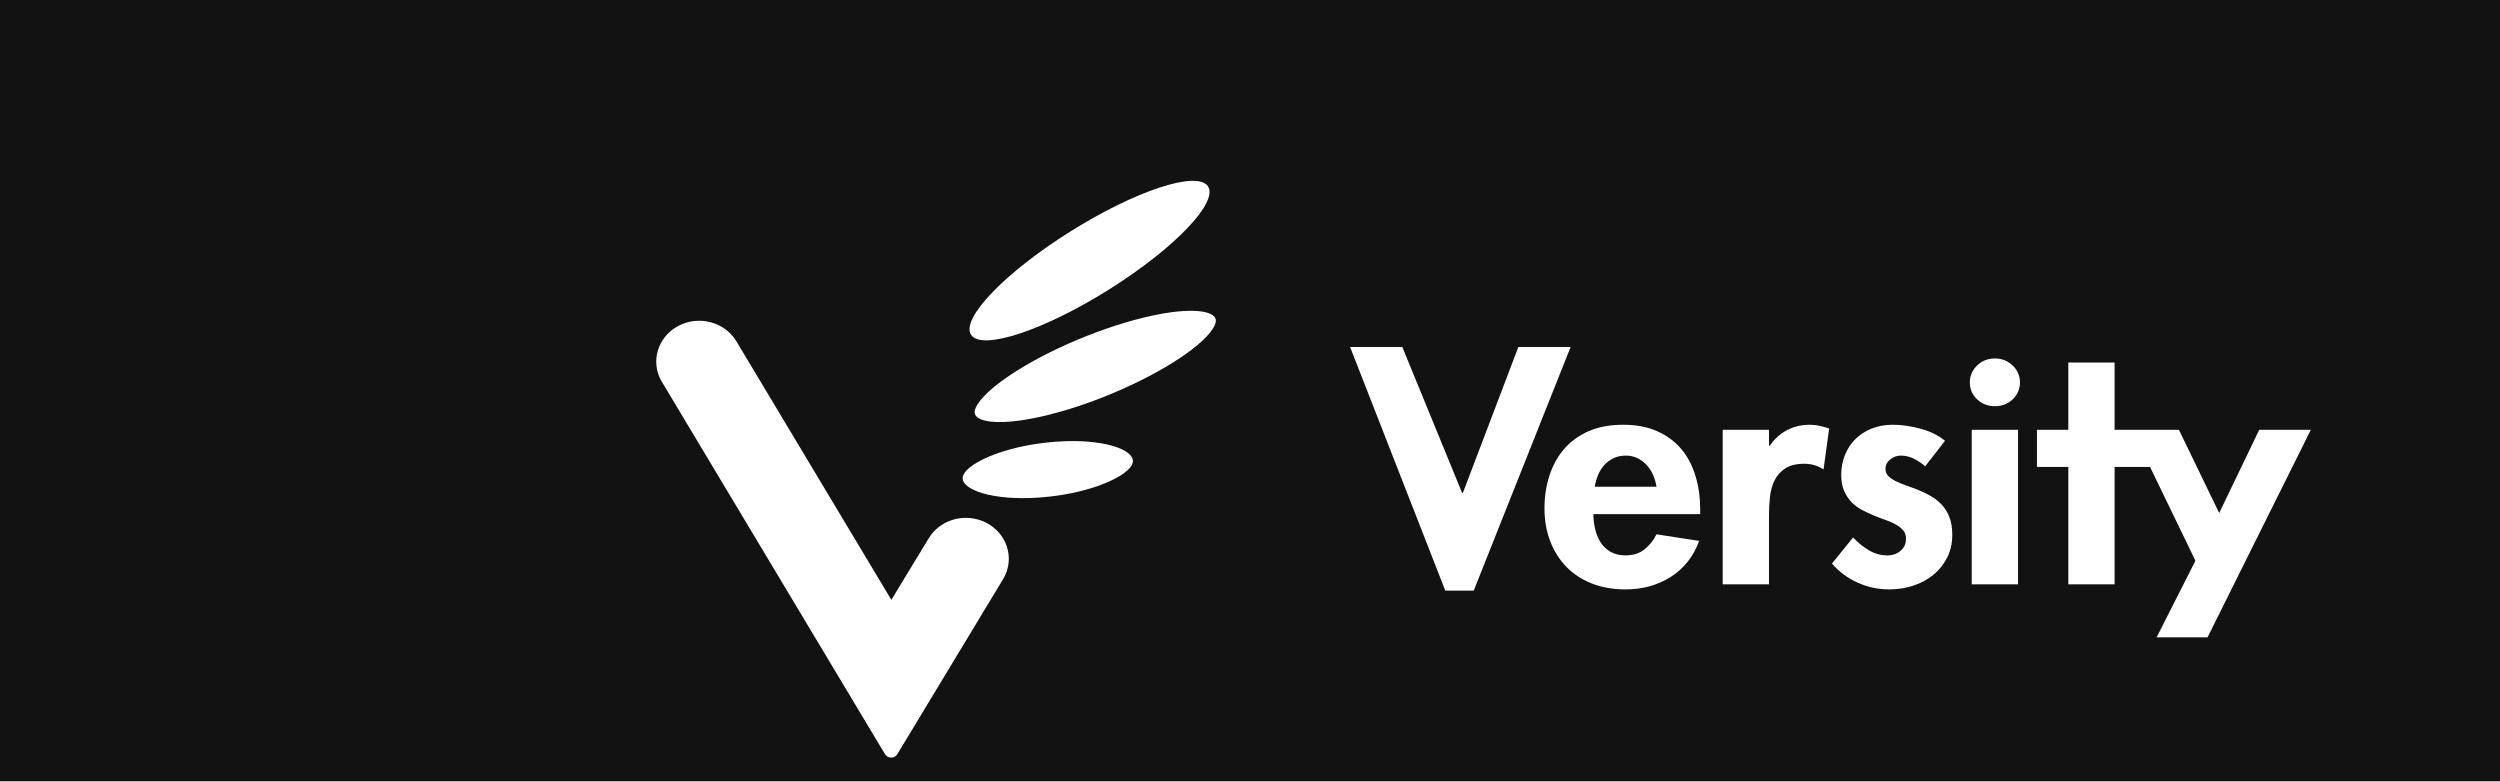
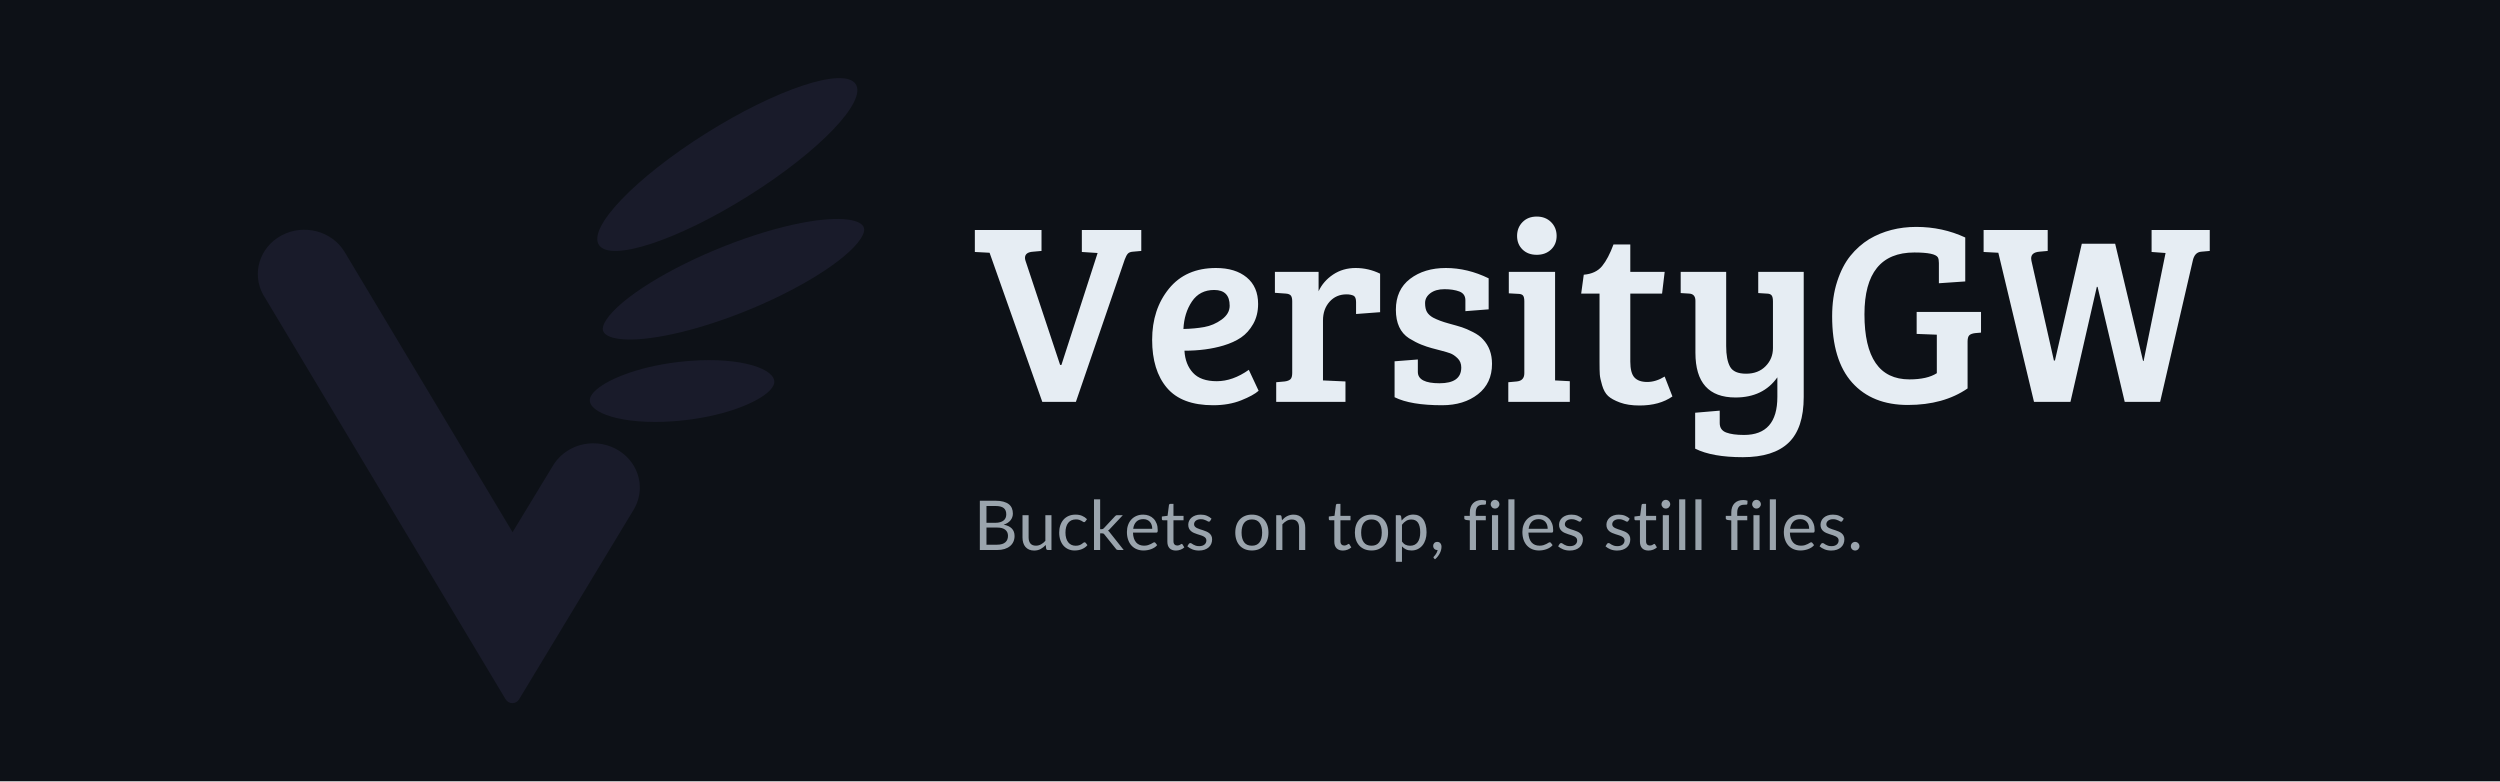
- <svg xmlns="http://www.w3.org/2000/svg" viewBox="0 0 1600 500" width="1600" height="500" role="img" aria-label="VersityGW">
-   <rect width="1600" height="500" fill="#121212" />
-   <g transform="translate(420.00,115.73) scale(5.06667)">
-     <path d="M47.427 30.029C42.767 30.913 40.457 30.353 40.235 29.406C40.163 29.092 40.289 28.681 40.612 28.185C42.252 25.663 47.968 22.11 54.512 19.542C57.667 18.301 60.769 17.373 63.482 16.859C68.138 15.976 70.445 16.536 70.665 17.483C70.739 17.798 70.612 18.208 70.29 18.705C68.653 21.224 62.937 24.778 56.391 27.35C53.239 28.588 50.14 29.515 47.428 30.029L47.427 30.029Z" fill="white" />
-     <path d="M48.487 39.998C42.438 40.445 38.482 39.002 38.713 37.426C38.763 37.078 39.023 36.699 39.484 36.301C41.009 34.986 44.833 33.455 49.943 32.998C50.11 32.984 50.276 32.97 50.441 32.957C56.478 32.511 60.429 33.954 60.2 35.529C60.149 35.876 59.888 36.255 59.425 36.654C57.899 37.97 54.074 39.502 48.973 39.958C48.809 39.972 48.648 39.985 48.487 39.997L48.487 39.998Z" fill="white" />
-     <path d="M44.532 47.697C44.509 44.846 42.064 42.551 39.071 42.573C37.131 42.587 35.438 43.57 34.491 45.035L34.49 45.035L34.475 45.059C34.442 45.113 34.409 45.166 34.377 45.221L29.696 52.93L10.129 20.28C8.645 17.803 5.334 16.942 2.733 18.355C0.193 19.737 -0.728 22.78 0.617 25.229L0.616 25.23L0.643 25.275C0.666 25.316 0.689 25.358 0.713 25.399C0.737 25.44 0.764 25.479 0.789 25.518L28.881 72.402L28.882 72.396C29.031 72.669 29.328 72.858 29.673 72.858C29.998 72.858 30.28 72.691 30.436 72.443L30.437 72.447L43.876 50.204L43.873 50.203C44.299 49.459 44.539 48.604 44.532 47.697Z" fill="white" />
-     <path d="M69.68 0.677C68.297 -1.324 60.482 1.261 52.227 6.45C43.97 11.641 38.4 17.471 39.783 19.472C41.167 21.474 48.982 18.889 57.238 13.698C65.493 8.508 71.064 2.679 69.68 0.677Z" fill="white" />
-     <path d="M108.898 20.99L101.884 39.432H101.798L94.24 20.99H87.645L99.669 51.764H103.261L115.498 20.99H108.898Z" fill="white" />
-     <path d="M118.544 38.644C118.626 38.14 118.765 37.65 118.962 37.171C119.155 36.697 119.415 36.281 119.733 35.921C120.056 35.565 120.444 35.271 120.903 35.045C121.363 34.819 121.884 34.706 122.468 34.706C123.024 34.706 123.523 34.819 123.97 35.045C124.415 35.271 124.807 35.57 125.141 35.941C125.473 36.314 125.741 36.728 125.932 37.191C126.127 37.656 126.269 38.14 126.35 38.644H118.544ZM129.504 33.911C128.711 32.956 127.701 32.2 126.479 31.646C125.252 31.089 123.803 30.811 122.135 30.811C120.464 30.811 119.009 31.081 117.772 31.624C116.534 32.171 115.504 32.917 114.681 33.871C113.86 34.826 113.242 35.946 112.823 37.233C112.405 38.519 112.197 39.903 112.197 41.387C112.197 42.871 112.433 44.238 112.907 45.484C113.38 46.73 114.055 47.812 114.933 48.726C115.807 49.637 116.88 50.349 118.147 50.85C119.415 51.356 120.838 51.609 122.427 51.609C124.6 51.609 126.509 51.078 128.166 50.022C129.822 48.967 131.014 47.452 131.737 45.484L126.35 44.65C125.96 45.418 125.454 46.053 124.827 46.555C124.2 47.061 123.399 47.314 122.427 47.314C121.676 47.314 121.036 47.153 120.503 46.84C119.975 46.523 119.559 46.118 119.256 45.612C118.948 45.116 118.722 44.557 118.587 43.94C118.445 43.32 118.376 42.71 118.376 42.105H131.863V41.428C131.863 39.971 131.668 38.591 131.277 37.294C130.887 35.992 130.298 34.865 129.504 33.911Z" fill="white" />
-     <path d="M145.732 30.811C144.645 30.811 143.674 31.042 142.81 31.504C141.947 31.969 141.223 32.624 140.638 33.476H140.557V31.449H134.71V50.969H140.557V42.182C140.557 41.441 140.597 40.684 140.68 39.913C140.765 39.147 140.959 38.451 141.265 37.829C141.572 37.204 142.023 36.703 142.621 36.318C143.222 35.934 144.021 35.739 145.025 35.739C145.915 35.739 146.721 35.981 147.448 36.456L148.155 31.286C147.765 31.155 147.367 31.042 146.966 30.949C146.562 30.856 146.152 30.811 145.732 30.811Z" fill="white" />
-     <path d="M162.394 40.932C161.99 40.493 161.537 40.127 161.033 39.839C160.538 39.546 160.021 39.292 159.492 39.079C158.962 38.867 158.447 38.679 157.948 38.505C157.444 38.332 156.993 38.148 156.591 37.95C156.187 37.75 155.868 37.531 155.631 37.294C155.395 37.053 155.273 36.75 155.273 36.377C155.273 35.9 155.477 35.502 155.883 35.184C156.283 34.866 156.722 34.706 157.195 34.706C157.779 34.706 158.339 34.84 158.865 35.106C159.396 35.371 159.868 35.688 160.286 36.06L162.789 32.84C161.955 32.148 160.919 31.64 159.681 31.307C158.44 30.975 157.28 30.811 156.193 30.811C155.219 30.811 154.336 30.971 153.539 31.286C152.751 31.606 152.067 32.042 151.496 32.6C150.925 33.157 150.479 33.827 150.16 34.609C149.839 35.393 149.68 36.231 149.68 37.132C149.68 37.927 149.799 38.599 150.034 39.141C150.272 39.687 150.577 40.155 150.952 40.553C151.327 40.952 151.765 41.282 152.268 41.548C152.772 41.814 153.269 42.051 153.772 42.263C154.273 42.476 154.775 42.664 155.273 42.838C155.776 43.011 156.216 43.204 156.591 43.417C156.965 43.628 157.271 43.874 157.509 44.152C157.743 44.432 157.861 44.782 157.861 45.203C157.861 45.84 157.634 46.355 157.175 46.737C156.716 47.119 156.167 47.314 155.525 47.314C154.661 47.314 153.861 47.087 153.124 46.635C152.39 46.186 151.739 45.655 151.181 45.048L148.511 48.344C149.399 49.38 150.479 50.184 151.747 50.753C153.011 51.323 154.342 51.609 155.735 51.609C156.819 51.609 157.841 51.451 158.805 51.129C159.76 50.81 160.605 50.355 161.329 49.759C162.051 49.163 162.63 48.439 163.06 47.591C163.494 46.741 163.709 45.773 163.709 44.689C163.709 43.841 163.59 43.112 163.352 42.499C163.118 41.892 162.797 41.369 162.394 40.932Z" fill="white" />
-     <path d="M169.093 22.439C168.2 22.439 167.45 22.74 166.841 23.332C166.233 23.924 165.926 24.633 165.926 25.458C165.926 26.305 166.233 27.017 166.841 27.595C167.45 28.178 168.2 28.467 169.093 28.467C169.98 28.467 170.731 28.178 171.339 27.595C171.951 27.017 172.257 26.305 172.257 25.458C172.257 24.633 171.951 23.924 171.339 23.332C170.731 22.74 169.98 22.439 169.093 22.439Z" fill="white" />
-     <path d="M172.014 31.449H166.167V50.969H172.014V31.449Z" fill="white" />
-     <path d="M202.482 31.449L197.425 41.961L192.336 31.449H185.418H184.587H184.212V22.952H178.364V31.449H174.405V36.139H178.364V50.969H184.212V36.139H188.688L194.422 47.988L189.519 57.667H195.949L209 31.449H202.482Z" fill="white" />
+ <svg xmlns="http://www.w3.org/2000/svg" viewBox="0 0 1600 500" width="1600" height="500" role="img" aria-label="versitygw">
+   <rect width="1600" height="500" fill="#0d1117" />
+   <g transform="translate(54.64,-54.60) scale(1.1886)">
+     <g transform="translate(92.85,88.00) scale(6.46154)">
+       <path d="M33.903 21.466C30.572 22.099 28.92 21.698 28.762 21.021C28.71 20.797 28.8 20.503 29.032 20.148C30.204 18.345 34.29 15.805 38.968 13.97C41.223 13.083 43.44 12.42 45.38 12.052C48.708 11.421 50.357 11.821 50.514 12.498C50.567 12.723 50.477 13.016 50.246 13.371C49.076 15.172 44.99 17.713 40.311 19.551C38.058 20.436 35.842 21.099 33.904 21.466L33.903 21.466Z" fill="#191B2A" />
+       <path d="M34.66 28.592C30.337 28.912 27.508 27.88 27.674 26.754C27.709 26.505 27.895 26.234 28.225 25.95C29.315 25.01 32.048 23.915 35.701 23.589C35.821 23.578 35.94 23.568 36.057 23.559C40.373 23.24 43.197 24.271 43.033 25.397C42.997 25.646 42.81 25.917 42.479 26.202C41.389 27.143 38.655 28.238 35.008 28.564C34.891 28.574 34.776 28.583 34.661 28.592L34.66 28.592Z" fill="#191B2A" />
+       <path d="M31.833 34.096C31.817 32.058 30.069 30.418 27.929 30.433C26.543 30.443 25.332 31.146 24.656 32.193L24.655 32.193L24.645 32.211C24.62 32.249 24.597 32.287 24.574 32.326L21.228 37.837L7.241 14.497C6.18 12.727 3.813 12.111 1.954 13.121C0.138 14.109 -0.52 16.284 0.441 18.035L0.44 18.035L0.46 18.068C0.476 18.097 0.492 18.127 0.509 18.156C0.527 18.186 0.546 18.213 0.564 18.241L20.645 51.756L20.646 51.752C20.753 51.947 20.965 52.082 21.212 52.082C21.444 52.082 21.645 51.963 21.757 51.786L21.758 51.788L31.365 35.888L31.362 35.887C31.667 35.355 31.838 34.744 31.833 34.096Z" fill="#191B2A" />
+       <path d="M49.81 0.484C48.822 -0.947 43.235 0.902 37.334 4.611C31.432 8.322 27.45 12.489 28.439 13.919C29.428 15.351 35.014 13.503 40.916 9.792C46.817 6.082 50.8 1.915 49.81 0.484Z" fill="#191B2A" />
+     </g>
+   </g>
+   <g transform="translate(623.07,257.20)">
+     <path d="M33.25-90.32L55.41-23.65L56.24-23.65L79.40-95.28L69.31-95.94L69.31-110L107.35-110L107.35-96.60L101.89-96.11Q99.74-95.94 98.75-94.86Q97.76-93.79 96.77-91.14L65.50 0L44 0L10.26-95.44L0.83-95.94L0.83-110L43.50-110L43.50-96.60L38.05-96.11Q32.92-95.77 32.92-92.14Q32.92-91.31 33.25-90.32M155.16-85.68Q167.56-85.68 174.84-79.65Q182.12-73.61 182.12-62.69Q182.12-55.41 178.98-49.87Q175.83-44.33 171.20-41.19Q166.57-38.05 159.95-36.06Q148.87-32.75 134.98-32.75Q135.47-23.98 140.44-18.61Q145.40-13.23 155.65-13.23Q165.91-13.23 176.17-20.51L182.45-7.11Q179.14-4.14 171.29-0.99Q163.43 2.15 153.34 2.15Q133.16 2.15 123.73-9.02Q114.30-20.18 114.30-39.70Q114.30-59.22 125.05-72.45Q135.80-85.68 155.16-85.68M147.63-47.89Q153.67-48.96 158.80-52.68Q163.92-56.41 163.92-61.53Q163.92-71.62 154-71.62Q144.74-71.62 139.77-64.26Q134.81-56.90 134.32-46.65Q141.59-46.81 147.63-47.89M203.95-18.53L203.95-64.35Q203.95-66.99 203.05-68.07Q202.14-69.14 199.82-69.31L192.87-69.80L192.87-83.20L220.83-83.20L220.83-70.80Q223.80-77.25 230.09-81.47Q236.38-85.68 244.56-85.68Q252.75-85.68 260.20-82.05L260.20-57.40L244.81-56.24L244.81-63.85Q244.81-67.16 243.16-67.98Q241.34-68.81 238.69-68.81Q232.08-68.81 227.86-64.10Q223.64-59.38 223.64-52.11L223.64-13.73L238.03-13.07L238.03 0L193.70 0L193.70-12.57L199.16-13.07Q201.64-13.40 202.80-14.47Q203.95-15.55 203.95-18.53M310.98-70.63Q307.01-72.12 301.38-72.12Q295.76-72.12 292.37-69.56Q288.98-66.99 288.98-63.27Q288.98-59.55 290.22-57.48Q291.46-55.41 294.11-53.92Q298.24-51.77 304.03-50.20Q309.82-48.63 312.63-47.72Q315.44-46.81 319.66-44.66Q323.88-42.51 326.03-40.03Q331.82-33.91 331.82-24.32Q331.82-11.91 322.80-4.88Q313.79 2.15 299.89 2.15Q279.71 2.15 269.46-2.98L269.46-25.97L284.35-27.13L284.35-19.19Q284.35-11.91 298.24-11.91Q312.14-11.91 312.14-22Q312.14-25.64 309.74-27.95Q307.34-30.27 305.02-31.10Q302.71-31.92 299.48-32.75Q296.26-33.58 293.20-34.41Q290.14-35.23 286.58-36.64Q283.02-38.05 278.72-40.69Q270.29-46.15 270.29-58.97Q270.29-71.79 279.38-78.74Q288.48-85.68 302.29-85.68Q316.11-85.68 329.67-79.07L329.67-59.22L314.78-58.06L314.78-65.01Q314.78-69.14 310.98-70.63M342.57-83.20L372.18-83.20L372.18-13.73L381.61-13.23L381.61 0L342.24 0L342.24-12.57L347.70-13.07Q352.50-13.56 352.50-18.36L352.50-64.35Q352.50-67.16 351.59-68.15Q350.68-69.14 348.36-69.14L342.57-69.47L342.57-83.20M351.34-97.51Q347.86-100.90 347.86-106.20Q347.86-111.49 351.34-115.05Q354.81-118.60 360.44-118.60Q366.06-118.60 369.62-115.05Q373.17-111.49 373.17-106.20Q373.17-100.90 369.62-97.51Q366.06-94.12 360.44-94.12Q354.81-94.12 351.34-97.51M409.56-100.74L420.32-100.74L420.32-83.20L442.32-83.20L440.66-69.31L420.32-69.31L420.32-25.80Q420.32-18.53 422.96-15.63Q425.61-12.74 431.15-12.74Q436.69-12.74 442.32-16.21L447.28-3.47Q439.01 2.32 426.27 2.32Q418.83 2.32 413.70 0.41Q408.57-1.49 406.09-3.80Q403.61-6.12 402.29-10.59Q400.96-15.05 400.80-17.62Q400.63-20.18 400.63-25.14L400.63-69.31L388.89-69.31L390.54-81.38Q398.32-82.05 402.29-86.92Q406.26-91.80 409.56-100.74M514.44-3.14L514.44-15.71Q505.34-2.81 487.64-2.81Q462-2.81 462-31.43L462-64.68Q462-69.14 457.86-69.31L452.57-69.64L452.57-83.20L481.68-83.20L481.68-35.73Q481.68-26.96 484.17-22.50Q486.65-18.03 494.42-18.03Q502.20-18.03 506.91-22.83Q511.62-27.62 511.62-34.41L511.62-64.35Q511.62-67.16 510.71-68.23Q509.80-69.31 507.49-69.31L502.20-69.64L502.20-83.20L531.31-83.20L531.31-3.14Q531.31 16.87 521.63 26.14Q511.95 35.40 492.35 35.40Q472.75 35.40 461.83 29.94L461.83 6.95L477.55 5.62L477.55 13.56Q477.55 18.03 481.68 19.60Q485.82 21.17 493.10 21.17Q514.44 21.17 514.44-3.14M636.18-38.54L636.18-8.60Q620.80 1.98 597.97 1.98Q575.14 1.98 562.32-12.32Q549.50-26.63 549.50-54.75Q549.50-67.16 552.73-77.08Q555.95-87.01 561.17-93.46Q566.38-99.91 573.32-104.21Q586.56-111.98 603.35-111.98Q620.14-111.98 634.69-105.20L634.69-77.08L617.82-75.92L617.82-88.83Q617.82-91.31 617.16-92.47Q615.34-95.61 602.11-95.61Q570.18-95.61 570.18-56.08Q570.18-14.39 598.96-14.39Q610.38-14.39 616.50-18.36L616.50-43.01L616.33-43.01L603.59-43.50L603.59-57.56L644.78-57.56L644.78-44.33L640.98-44Q638.33-43.67 637.26-42.59Q636.18-41.52 636.18-38.54M791.17-110L791.17-96.60L785.71-96.11Q781.41-95.77 780.26-90.15L759.41 0L736.75 0L719.38-73.61L718.89-73.61L702.02 0L678.69 0L655.86-95.44L646.44-95.94L646.44-110L687.46-110L687.46-96.60L682-96.11Q676.87-95.61 676.87-91.80Q676.87-91.14 677.04-90.32L691.43-26.47L692.09-26.47L709.29-101.23L730.63-101.23L748.50-26.14L748.83-26.14L762.89-95.28L753.95-95.94L753.95-110" fill="#e6edf3" />
+   </g>
+   <g transform="translate(623.07,352)">
+     <path d="M8.27-3.39L15.09-3.39Q16.92-3.39 18.24-3.81Q19.56-4.22 20.40-4.98Q21.25-5.74 21.65-6.79Q22.04-7.83 22.04-9.09Q22.04-11.53 20.31-12.95Q18.57-14.37 15.09-14.37L8.27-14.37L8.27-3.39M14.08-28.16L8.27-28.16L8.27-17.40L13.90-17.40Q15.71-17.40 17.04-17.80Q18.37-18.19 19.24-18.90Q20.11-19.60 20.53-20.60Q20.94-21.60 20.94-22.79Q20.94-25.59 19.27-26.87Q17.60-28.16 14.08-28.16M4.03-31.53L14.08-31.53Q16.98-31.53 19.08-30.95Q21.19-30.38 22.54-29.33Q23.89-28.27 24.53-26.74Q25.17-25.21 25.17-23.30Q25.17-22.13 24.80-21.06Q24.44-20 23.72-19.07Q22.99-18.15 21.88-17.41Q20.77-16.68 19.27-16.21Q22.75-15.55 24.50-13.74Q26.25-11.92 26.25-8.98Q26.25-6.97 25.51-5.32Q24.77-3.67 23.35-2.49Q21.93-1.30 19.87-0.65Q17.80 0 15.16 0L4.03 0L4.03-31.53M45.96-22.29L49.87-22.29L49.87 0L47.54 0Q46.71 0 46.49-0.81L46.18-3.21Q44.73-1.61 42.92-0.63Q41.12 0.35 38.79 0.35Q36.96 0.35 35.56-0.25Q34.17-0.86 33.22-1.96Q32.27-3.06 31.80-4.62Q31.33-6.18 31.33-8.07L31.33-22.29L35.24-22.29L35.24-8.07Q35.24-5.54 36.40-4.16Q37.55-2.77 39.93-2.77Q41.67-2.77 43.17-3.60Q44.68-4.42 45.96-5.87L45.96-22.29M72.62-19.73L71.59-18.33Q71.41-18.08 71.24-17.95Q71.06-17.82 70.75-17.82Q70.42-17.82 70.03-18.09Q69.63-18.37 69.05-18.70Q68.46-19.03 67.62-19.30Q66.77-19.58 65.54-19.58Q63.89-19.58 62.63-19Q61.38-18.41 60.53-17.31Q59.69-16.21 59.26-14.65Q58.83-13.09 58.83-11.15Q58.83-9.13 59.29-7.56Q59.75-5.98 60.60-4.92Q61.45-3.85 62.64-3.29Q63.84-2.73 65.34-2.73Q66.77-2.73 67.69-3.07Q68.62-3.41 69.22-3.83Q69.83-4.25 70.23-4.59Q70.64-4.93 71.04-4.93Q71.52-4.93 71.79-4.55L72.89-3.12Q72.16-2.22 71.24-1.58Q70.31-0.95 69.25-0.52Q68.18-0.09 67.01 0.11Q65.85 0.31 64.64 0.31Q62.55 0.31 60.75-0.46Q58.96-1.23 57.64-2.69Q56.32-4.16 55.57-6.29Q54.82-8.43 54.82-11.15Q54.82-13.64 55.52-15.75Q56.21-17.86 57.54-19.39Q58.87-20.92 60.82-21.78Q62.77-22.64 65.30-22.64Q67.65-22.64 69.44-21.88Q71.24-21.12 72.62-19.73M77.09-32.41L81.03-32.41L81.03-13.33L82.04-13.33Q82.48-13.33 82.77-13.45Q83.07-13.57 83.40-13.95L90.44-21.49Q90.75-21.87 91.09-22.08Q91.43-22.29 92-22.29L95.55-22.29L87.34-13.55Q86.75-12.80 86.06-12.39Q86.46-12.12 86.78-11.78Q87.10-11.44 87.38-11L96.10 0L92.60 0Q92.09 0 91.73-0.16Q91.37-0.33 91.10-0.77L83.78-9.90Q83.45-10.36 83.13-10.50Q82.81-10.65 82.15-10.65L81.03-10.65L81.03 0L77.09 0L77.09-32.41M102.17-13.57L114.36-13.57Q114.36-14.94 113.97-16.07Q113.59-17.20 112.85-18.03Q112.11-18.85 111.06-19.30Q110-19.76 108.66-19.76Q105.84-19.76 104.20-18.12Q102.56-16.48 102.17-13.57M116.42-4.55L117.52-3.12Q116.80-2.24 115.79-1.59Q114.77-0.95 113.62-0.53Q112.46-0.11 111.23 0.10Q110 0.31 108.79 0.31Q106.48 0.31 104.53-0.47Q102.59-1.25 101.17-2.76Q99.75-4.27 98.96-6.49Q98.16-8.71 98.16-11.59Q98.16-13.93 98.88-15.95Q99.59-17.97 100.94-19.46Q102.28-20.94 104.21-21.79Q106.15-22.64 108.57-22.64Q110.57-22.64 112.28-21.97Q113.98-21.30 115.22-20.03Q116.47-18.77 117.17-16.91Q117.88-15.05 117.88-12.67Q117.88-11.75 117.68-11.44Q117.48-11.13 116.93-11.13L102.04-11.13Q102.10-9.02 102.62-7.46Q103.14-5.90 104.06-4.85Q104.98-3.81 106.26-3.29Q107.54-2.77 109.12-2.77Q110.59-2.77 111.66-3.11Q112.73-3.45 113.50-3.85Q114.27-4.25 114.78-4.59Q115.30-4.93 115.68-4.93Q116.16-4.93 116.42-4.55M129.51 0.35Q126.87 0.35 125.45-1.12Q124.04-2.60 124.04-5.37L124.04-19.01L121.35-19.01Q121-19.01 120.76-19.22Q120.52-19.43 120.52-19.87L120.52-21.43L124.17-21.89L125.07-28.78Q125.14-29.11 125.37-29.31Q125.60-29.52 125.97-29.52L127.95-29.52L127.95-21.85L134.40-21.85L134.40-19.01L127.95-19.01L127.95-5.63Q127.95-4.22 128.63-3.54Q129.32-2.86 130.39-2.86Q131.01-2.86 131.46-3.02Q131.91-3.19 132.24-3.39Q132.57-3.59 132.80-3.75Q133.03-3.92 133.21-3.92Q133.52-3.92 133.76-3.54L134.90-1.67Q133.89-0.73 132.46-0.19Q131.03 0.35 129.51 0.35M152.31-20.04L151.43-18.61Q151.16-18.13 150.61-18.13Q150.28-18.13 149.86-18.37Q149.45-18.61 148.84-18.91Q148.24-19.21 147.40-19.46Q146.56-19.71 145.42-19.71Q144.43-19.71 143.64-19.46Q142.85-19.21 142.28-18.77Q141.72-18.33 141.43-17.74Q141.13-17.16 141.13-16.48Q141.13-15.62 141.63-15.05Q142.12-14.48 142.93-14.06Q143.75-13.64 144.78-13.32Q145.82-13 146.91-12.64Q147.99-12.28 149.03-11.84Q150.06-11.40 150.88-10.74Q151.69-10.08 152.19-9.12Q152.68-8.16 152.68-6.82Q152.68-5.28 152.13-3.97Q151.58-2.66 150.50-1.70Q149.42-0.75 147.86-0.20Q146.30 0.35 144.25 0.35Q141.92 0.35 140.03-0.41Q138.14-1.17 136.82-2.35L137.74-3.85Q137.92-4.14 138.16-4.29Q138.40-4.44 138.78-4.44Q139.17-4.44 139.61-4.14Q140.05-3.83 140.68-3.45Q141.31-3.08 142.21-2.77Q143.11-2.46 144.45-2.46Q145.60-2.46 146.45-2.76Q147.31-3.06 147.88-3.56Q148.46-4.07 148.73-4.73Q149.01-5.39 149.01-6.14Q149.01-7.06 148.51-7.67Q148.02-8.27 147.20-8.70Q146.39-9.13 145.34-9.45Q144.30-9.77 143.21-10.12Q142.12-10.47 141.07-10.92Q140.03-11.37 139.22-12.06Q138.40-12.74 137.91-13.74Q137.41-14.74 137.41-16.17Q137.41-17.45 137.94-18.62Q138.47-19.80 139.48-20.69Q140.49-21.58 141.97-22.11Q143.44-22.64 145.33-22.64Q147.53-22.64 149.28-21.95Q151.03-21.25 152.31-20.04M178.16-22.64Q180.60-22.64 182.56-21.82Q184.51-21.01 185.90-19.51Q187.29-18.02 188.02-15.89Q188.76-13.77 188.76-11.15Q188.76-8.51 188.02-6.40Q187.29-4.29 185.90-2.79Q184.51-1.30 182.56-0.49Q180.60 0.31 178.16 0.31Q175.69 0.31 173.72-0.49Q171.75-1.30 170.37-2.79Q168.98-4.29 168.25-6.40Q167.51-8.51 167.51-11.15Q167.51-13.77 168.25-15.89Q168.98-18.02 170.37-19.51Q171.75-21.01 173.72-21.82Q175.69-22.64 178.16-22.64M178.16-2.75Q181.46-2.75 183.08-4.96Q184.71-7.17 184.71-11.13Q184.71-15.11 183.08-17.34Q181.46-19.56 178.16-19.56Q176.48-19.56 175.24-18.99Q174-18.41 173.17-17.34Q172.35-16.26 171.94-14.68Q171.53-13.11 171.53-11.13Q171.53-7.17 173.17-4.96Q174.81-2.75 178.16-2.75M197.10-21.47L197.41-19.05Q198.13-19.87 198.95-20.53Q199.76-21.19 200.67-21.66Q201.59-22.13 202.61-22.38Q203.63-22.64 204.82-22.64Q206.65-22.64 208.04-22.03Q209.44-21.43 210.38-20.32Q211.31-19.21 211.79-17.64Q212.28-16.08 212.28-14.19L212.28 0L208.34 0L208.34-14.19Q208.34-16.72 207.19-18.12Q206.03-19.51 203.68-19.51Q201.94-19.51 200.43-18.68Q198.92-17.84 197.65-16.41L197.65 0L193.71 0L193.71-22.29L196.06-22.29Q196.90-22.29 197.10-21.47M236.37 0.35Q233.73 0.35 232.31-1.12Q230.89-2.60 230.89-5.37L230.89-19.01L228.21-19.01Q227.85-19.01 227.61-19.22Q227.37-19.43 227.37-19.87L227.37-21.43L231.02-21.89L231.92-28.78Q231.99-29.11 232.22-29.31Q232.45-29.52 232.83-29.52L234.81-29.52L234.81-21.85L241.25-21.85L241.25-19.01L234.81-19.01L234.81-5.63Q234.81-4.22 235.49-3.54Q236.17-2.86 237.25-2.86Q237.86-2.86 238.31-3.02Q238.77-3.19 239.10-3.39Q239.43-3.59 239.66-3.75Q239.89-3.92 240.06-3.92Q240.37-3.92 240.61-3.54L241.76-1.67Q240.75-0.73 239.32-0.19Q237.89 0.35 236.37 0.35M254.69-22.64Q257.14-22.64 259.09-21.82Q261.05-21.01 262.44-19.51Q263.82-18.02 264.56-15.89Q265.30-13.77 265.30-11.15Q265.30-8.51 264.56-6.40Q263.82-4.29 262.44-2.79Q261.05-1.30 259.09-0.49Q257.14 0.31 254.69 0.31Q252.23 0.31 250.26-0.49Q248.29-1.30 246.91-2.79Q245.52-4.29 244.78-6.40Q244.05-8.51 244.05-11.15Q244.05-13.77 244.78-15.89Q245.52-18.02 246.91-19.51Q248.29-21.01 250.26-21.82Q252.23-22.64 254.69-22.64M254.69-2.75Q257.99-2.75 259.62-4.96Q261.25-7.17 261.25-11.13Q261.25-15.11 259.62-17.34Q257.99-19.56 254.69-19.56Q253.02-19.56 251.78-18.99Q250.54-18.41 249.71-17.34Q248.89-16.26 248.48-14.68Q248.07-13.11 248.07-11.13Q248.07-7.17 249.71-4.96Q251.35-2.75 254.69-2.75M274.19-16.15L274.19-5.37Q275.26-3.92 276.54-3.32Q277.82-2.73 279.40-2.73Q282.52-2.73 284.20-4.95Q285.87-7.17 285.87-11.29Q285.87-13.46 285.48-15.03Q285.10-16.59 284.37-17.59Q283.65-18.59 282.59-19.05Q281.53-19.51 280.19-19.51Q278.28-19.51 276.84-18.63Q275.40-17.75 274.19-16.15M273.64-21.47L273.99-18.83Q275.40-20.57 277.24-21.63Q279.09-22.68 281.47-22.68Q283.40-22.68 284.97-21.95Q286.53-21.21 287.63-19.77Q288.73-18.33 289.32-16.19Q289.92-14.06 289.92-11.29Q289.92-8.82 289.26-6.70Q288.60-4.58 287.35-3.02Q286.11-1.47 284.32-0.58Q282.52 0.31 280.28 0.31Q278.23 0.31 276.77-0.38Q275.31-1.08 274.19-2.31L274.19 7.55L270.25 7.55L270.25-22.29L272.60-22.29Q273.44-22.29 273.64-21.47M295.33 5.96L294.67 5.32Q294.49 5.17 294.43 5.04Q294.36 4.91 294.36 4.71Q294.36 4.55 294.46 4.40Q294.56 4.25 294.69 4.11Q294.91 3.87 295.25 3.48Q295.59 3.08 295.94 2.54Q296.30 2 296.59 1.35Q296.89 0.70 297.02-0.02Q296.96 0 296.88 0Q296.80 0 296.74 0Q295.59 0 294.88-0.76Q294.16-1.52 294.16-2.71Q294.16-3.74 294.88-4.47Q295.59-5.19 296.78-5.19Q297.44-5.19 297.95-4.95Q298.45-4.71 298.79-4.28Q299.13-3.85 299.31-3.29Q299.49-2.73 299.49-2.07Q299.49-1.08 299.21-0.01Q298.94 1.06 298.40 2.10Q297.86 3.15 297.09 4.14Q296.32 5.13 295.33 5.96M321.55 0L317.61 0L317.61-18.94L315.15-19.23Q314.69-19.34 314.39-19.57Q314.09-19.80 314.09-20.24L314.09-21.85L317.61-21.85L317.61-24Q317.61-25.92 318.15-27.40Q318.69-28.89 319.69-29.91Q320.69-30.93 322.10-31.46Q323.51-31.99 325.27-31.99Q326.77-31.99 328.02-31.55L327.93-29.59Q327.89-29.06 327.35-29.02Q326.81-28.97 325.91-28.97Q324.90-28.97 324.07-28.71Q323.25-28.45 322.65-27.85Q322.06-27.26 321.74-26.29Q321.42-25.32 321.42-23.89L321.42-21.85L327.84-21.85L327.84-19.01L321.55-19.01L321.55 0M331.80-22.29L335.72-22.29L335.72 0L331.80 0L331.80-22.29M336.56-29.28Q336.56-28.71 336.33-28.21Q336.09-27.72 335.71-27.33Q335.32-26.95 334.81-26.73Q334.29-26.51 333.72-26.51Q333.15-26.51 332.65-26.73Q332.16-26.95 331.78-27.33Q331.41-27.72 331.19-28.21Q330.97-28.71 330.97-29.28Q330.97-29.85 331.19-30.37Q331.41-30.89 331.78-31.27Q332.16-31.66 332.65-31.88Q333.15-32.10 333.72-32.10Q334.29-32.10 334.81-31.88Q335.32-31.66 335.71-31.27Q336.09-30.89 336.33-30.37Q336.56-29.85 336.56-29.28M342.28-32.41L346.19-32.41L346.19 0L342.28 0L342.28-32.41M355.26-13.57L367.44-13.57Q367.44-14.94 367.06-16.07Q366.67-17.20 365.94-18.03Q365.20-18.85 364.14-19.30Q363.09-19.76 361.75-19.76Q358.93-19.76 357.29-18.12Q355.65-16.48 355.26-13.57M369.51-4.55L370.61-3.12Q369.89-2.24 368.87-1.59Q367.86-0.95 366.71-0.53Q365.55-0.11 364.32 0.10Q363.09 0.31 361.88 0.31Q359.57 0.31 357.62-0.47Q355.67-1.25 354.26-2.76Q352.84-4.27 352.04-6.49Q351.25-8.71 351.25-11.59Q351.25-13.93 351.97-15.95Q352.68-17.97 354.02-19.46Q355.37-20.94 357.30-21.79Q359.24-22.64 361.66-22.64Q363.66-22.64 365.37-21.97Q367.07-21.30 368.31-20.03Q369.56-18.77 370.26-16.91Q370.96-15.05 370.96-12.67Q370.96-11.75 370.77-11.44Q370.57-11.13 370.02-11.13L355.12-11.13Q355.19-9.02 355.71-7.46Q356.22-5.90 357.15-4.85Q358.07-3.81 359.35-3.29Q360.62-2.77 362.21-2.77Q363.68-2.77 364.75-3.11Q365.82-3.45 366.59-3.85Q367.36-4.25 367.87-4.59Q368.39-4.93 368.76-4.93Q369.25-4.93 369.51-4.55M389.62-20.04L388.74-18.61Q388.48-18.13 387.93-18.13Q387.60-18.13 387.18-18.37Q386.76-18.61 386.16-18.91Q385.55-19.21 384.71-19.46Q383.88-19.71 382.73-19.71Q381.74-19.71 380.95-19.46Q380.16-19.21 379.60-18.77Q379.04-18.33 378.74-17.74Q378.44-17.16 378.44-16.48Q378.44-15.62 378.94-15.05Q379.43-14.48 380.25-14.06Q381.06-13.64 382.10-13.32Q383.13-13 384.22-12.64Q385.31-12.28 386.34-11.84Q387.38-11.40 388.19-10.74Q389-10.08 389.50-9.12Q389.99-8.16 389.99-6.82Q389.99-5.28 389.44-3.97Q388.89-2.66 387.82-1.70Q386.74-0.75 385.18-0.20Q383.61 0.35 381.57 0.35Q379.24 0.35 377.34-0.41Q375.45-1.17 374.13-2.35L375.06-3.85Q375.23-4.14 375.47-4.29Q375.72-4.44 376.09-4.44Q376.49-4.44 376.93-4.14Q377.37-3.83 377.99-3.45Q378.62-3.08 379.52-2.77Q380.42-2.46 381.77-2.46Q382.91-2.46 383.77-2.76Q384.63-3.06 385.20-3.56Q385.77-4.07 386.05-4.73Q386.32-5.39 386.32-6.14Q386.32-7.06 385.82-7.67Q385.33-8.27 384.52-8.70Q383.70-9.13 382.66-9.45Q381.61-9.77 380.52-10.12Q379.43-10.47 378.39-10.92Q377.34-11.37 376.53-12.06Q375.72-12.74 375.22-13.74Q374.73-14.74 374.73-16.17Q374.73-17.45 375.25-18.62Q375.78-19.80 376.79-20.69Q377.81-21.58 379.28-22.11Q380.75-22.64 382.65-22.64Q384.85-22.64 386.60-21.95Q388.34-21.25 389.62-20.04M419.94-20.04L419.06-18.61Q418.79-18.13 418.24-18.13Q417.91-18.13 417.49-18.37Q417.08-18.61 416.47-18.91Q415.87-19.21 415.03-19.46Q414.19-19.71 413.05-19.71Q412.06-19.71 411.27-19.46Q410.48-19.21 409.92-18.77Q409.35-18.33 409.06-17.74Q408.76-17.16 408.76-16.48Q408.76-15.62 409.26-15.05Q409.75-14.48 410.56-14.06Q411.38-13.64 412.41-13.32Q413.45-13 414.54-12.64Q415.62-12.28 416.66-11.84Q417.69-11.40 418.51-10.74Q419.32-10.08 419.82-9.12Q420.31-8.16 420.31-6.82Q420.31-5.28 419.76-3.97Q419.21-2.66 418.13-1.70Q417.05-0.75 415.49-0.20Q413.93 0.35 411.88 0.35Q409.55 0.35 407.66-0.41Q405.77-1.17 404.45-2.35L405.37-3.85Q405.55-4.14 405.79-4.29Q406.03-4.44 406.41-4.44Q406.80-4.44 407.24-4.14Q407.68-3.83 408.31-3.45Q408.94-3.08 409.84-2.77Q410.74-2.46 412.08-2.46Q413.23-2.46 414.08-2.76Q414.94-3.06 415.51-3.56Q416.09-4.07 416.36-4.73Q416.64-5.39 416.64-6.14Q416.64-7.06 416.14-7.67Q415.65-8.27 414.83-8.70Q414.02-9.13 412.97-9.45Q411.93-9.77 410.84-10.12Q409.75-10.47 408.71-10.92Q407.66-11.37 406.85-12.06Q406.03-12.74 405.54-13.74Q405.04-14.74 405.04-16.17Q405.04-17.45 405.57-18.62Q406.10-19.80 407.11-20.69Q408.12-21.58 409.60-22.11Q411.07-22.64 412.96-22.64Q415.16-22.64 416.91-21.95Q418.66-21.25 419.94-20.04M431.97 0.35Q429.33 0.35 427.91-1.12Q426.49-2.60 426.49-5.37L426.49-19.01L423.81-19.01Q423.46-19.01 423.21-19.22Q422.97-19.43 422.97-19.87L422.97-21.43L426.62-21.89L427.53-28.78Q427.59-29.11 427.82-29.31Q428.05-29.52 428.43-29.52L430.41-29.52L430.41-21.85L436.85-21.85L436.85-19.01L430.41-19.01L430.41-5.63Q430.41-4.22 431.09-3.54Q431.77-2.86 432.85-2.86Q433.47-2.86 433.92-3.02Q434.37-3.19 434.70-3.39Q435.03-3.59 435.26-3.75Q435.49-3.92 435.67-3.92Q435.97-3.92 436.22-3.54L437.36-1.67Q436.35-0.73 434.92-0.19Q433.49 0.35 431.97 0.35M441.12-22.29L445.04-22.29L445.04 0L441.12 0L441.12-22.29M445.87-29.28Q445.87-28.71 445.64-28.21Q445.41-27.72 445.03-27.33Q444.64-26.95 444.13-26.73Q443.61-26.51 443.04-26.51Q442.46-26.51 441.97-26.73Q441.47-26.95 441.10-27.33Q440.73-27.72 440.51-28.21Q440.29-28.71 440.29-29.28Q440.29-29.85 440.51-30.37Q440.73-30.89 441.10-31.27Q441.47-31.66 441.97-31.88Q442.46-32.10 443.04-32.10Q443.61-32.10 444.13-31.88Q444.64-31.66 445.03-31.27Q445.41-30.89 445.64-30.37Q445.87-29.85 445.87-29.28M451.59-32.41L455.51-32.41L455.51 0L451.59 0L451.59-32.41M461.98-32.41L465.89-32.41L465.89 0L461.98 0L461.98-32.41M488.88 0L484.95 0L484.95-18.94L482.48-19.23Q482.02-19.34 481.72-19.57Q481.43-19.80 481.43-20.24L481.43-21.85L484.95-21.85L484.95-24Q484.95-25.92 485.49-27.40Q486.02-28.89 487.03-29.91Q488.03-30.93 489.43-31.46Q490.84-31.99 492.60-31.99Q494.10-31.99 495.35-31.55L495.26-29.59Q495.22-29.06 494.68-29.02Q494.14-28.97 493.24-28.97Q492.23-28.97 491.40-28.71Q490.58-28.45 489.98-27.85Q489.39-27.26 489.07-26.29Q488.75-25.32 488.75-23.89L488.75-21.85L495.18-21.85L495.18-19.01L488.88-19.01L488.88 0M499.14-22.29L503.05-22.29L503.05 0L499.14 0L499.14-22.29M503.89-29.28Q503.89-28.71 503.66-28.21Q503.43-27.72 503.04-27.33Q502.66-26.95 502.14-26.73Q501.62-26.51 501.05-26.51Q500.48-26.51 499.98-26.73Q499.49-26.95 499.11-27.33Q498.74-27.72 498.52-28.21Q498.30-28.71 498.30-29.28Q498.30-29.85 498.52-30.37Q498.74-30.89 499.11-31.27Q499.49-31.66 499.98-31.88Q500.48-32.10 501.05-32.10Q501.62-32.10 502.14-31.88Q502.66-31.66 503.04-31.27Q503.43-30.89 503.66-30.37Q503.89-29.85 503.89-29.28M509.61-32.41L513.52-32.41L513.52 0L509.61 0L509.61-32.41M522.59-13.57L534.78-13.57Q534.78-14.94 534.39-16.07Q534.01-17.20 533.27-18.03Q532.53-18.85 531.48-19.30Q530.42-19.76 529.08-19.76Q526.26-19.76 524.62-18.12Q522.98-16.48 522.59-13.57M536.84-4.55L537.94-3.12Q537.22-2.24 536.21-1.59Q535.19-0.95 534.04-0.53Q532.88-0.11 531.65 0.10Q530.42 0.31 529.21 0.31Q526.90 0.31 524.95-0.47Q523.01-1.25 521.59-2.76Q520.17-4.27 519.38-6.49Q518.58-8.71 518.58-11.59Q518.58-13.93 519.30-15.95Q520.01-17.97 521.36-19.46Q522.70-20.94 524.63-21.79Q526.57-22.64 528.99-22.64Q530.99-22.64 532.70-21.97Q534.40-21.30 535.65-20.03Q536.89-18.77 537.59-16.91Q538.30-15.05 538.30-12.67Q538.30-11.75 538.10-11.44Q537.90-11.13 537.35-11.13L522.46-11.13Q522.52-9.02 523.04-7.46Q523.56-5.90 524.48-4.85Q525.40-3.81 526.68-3.29Q527.96-2.77 529.54-2.77Q531.01-2.77 532.08-3.11Q533.15-3.45 533.92-3.85Q534.69-4.25 535.21-4.59Q535.72-4.93 536.10-4.93Q536.58-4.93 536.84-4.55M556.95-20.04L556.07-18.61Q555.81-18.13 555.26-18.13Q554.93-18.13 554.51-18.37Q554.09-18.61 553.49-18.91Q552.88-19.21 552.05-19.46Q551.21-19.71 550.07-19.71Q549.08-19.71 548.28-19.46Q547.49-19.21 546.93-18.77Q546.37-18.33 546.07-17.74Q545.78-17.16 545.78-16.48Q545.78-15.62 546.27-15.05Q546.77-14.48 547.58-14.06Q548.39-13.64 549.43-13.32Q550.46-13 551.55-12.64Q552.64-12.28 553.67-11.84Q554.71-11.40 555.52-10.74Q556.34-10.08 556.83-9.12Q557.33-8.16 557.33-6.82Q557.33-5.28 556.78-3.97Q556.23-2.66 555.15-1.70Q554.07-0.75 552.51-0.20Q550.95 0.35 548.90 0.35Q546.57 0.35 544.68-0.41Q542.78-1.17 541.46-2.35L542.39-3.85Q542.56-4.14 542.81-4.29Q543.05-4.44 543.42-4.44Q543.82-4.44 544.26-4.14Q544.70-3.83 545.33-3.45Q545.95-3.08 546.85-2.77Q547.76-2.46 549.10-2.46Q550.24-2.46 551.10-2.76Q551.96-3.06 552.53-3.56Q553.10-4.07 553.38-4.73Q553.65-5.39 553.65-6.14Q553.65-7.06 553.16-7.67Q552.66-8.27 551.85-8.70Q551.03-9.13 549.99-9.45Q548.94-9.77 547.86-10.12Q546.77-10.47 545.72-10.92Q544.68-11.37 543.86-12.06Q543.05-12.74 542.55-13.74Q542.06-14.74 542.06-16.17Q542.06-17.45 542.59-18.62Q543.11-19.80 544.13-20.69Q545.14-21.58 546.61-22.11Q548.09-22.64 549.98-22.64Q552.18-22.64 553.93-21.95Q555.68-21.25 556.95-20.04M561.48-2.42Q561.48-2.99 561.69-3.50Q561.90-4 562.27-4.38Q562.63-4.75 563.13-4.97Q563.64-5.19 564.21-5.19Q564.78-5.19 565.29-4.97Q565.80-4.75 566.17-4.38Q566.54-4 566.76-3.50Q566.98-2.99 566.98-2.42Q566.98-1.83 566.76-1.33Q566.54-0.84 566.17-0.46Q565.80-0.09 565.29 0.12Q564.78 0.33 564.21 0.33Q563.64 0.33 563.13 0.12Q562.63-0.09 562.27-0.46Q561.90-0.84 561.69-1.33Q561.48-1.83 561.48-2.42" fill="#9aa4ad" />
  </g>
</svg>
